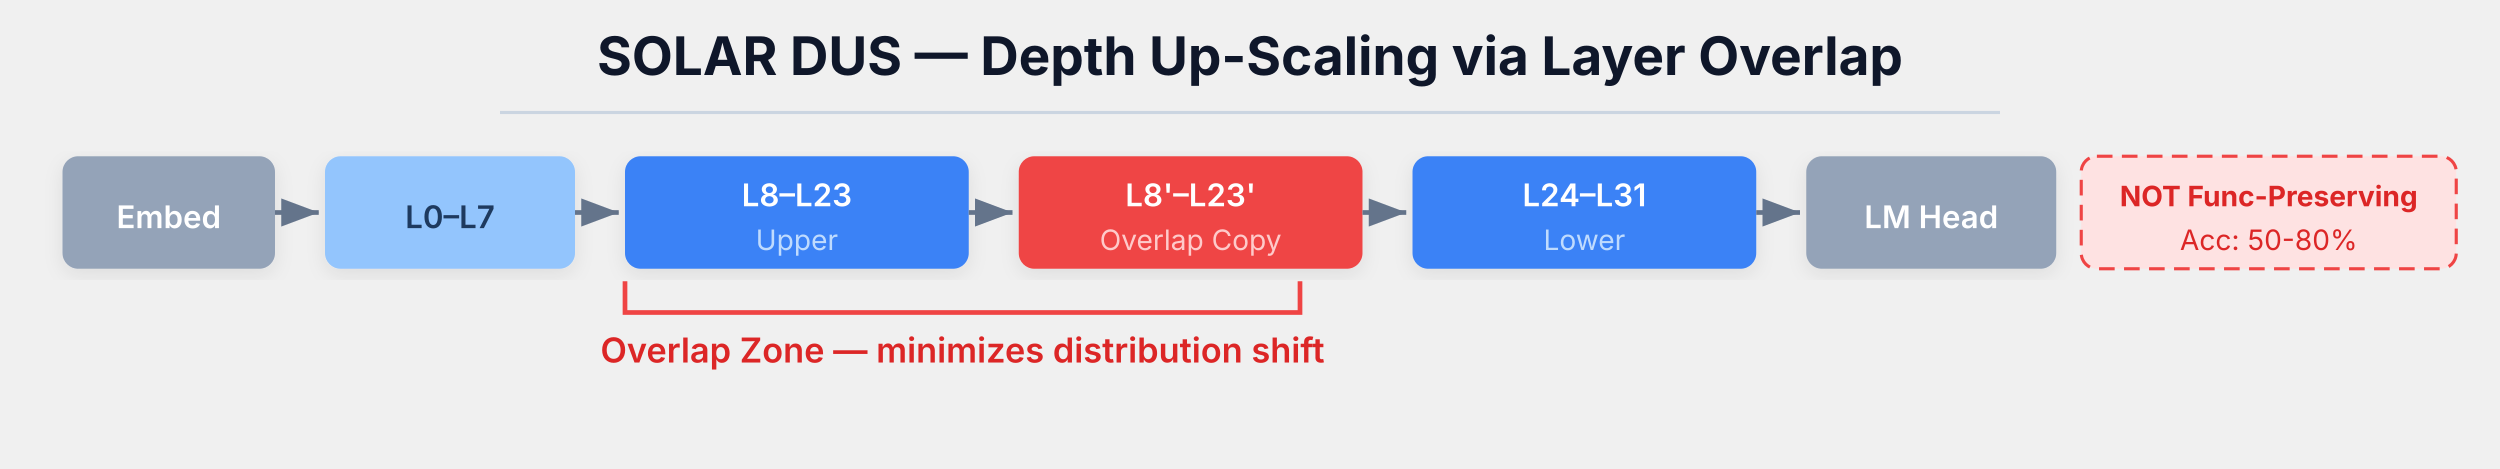
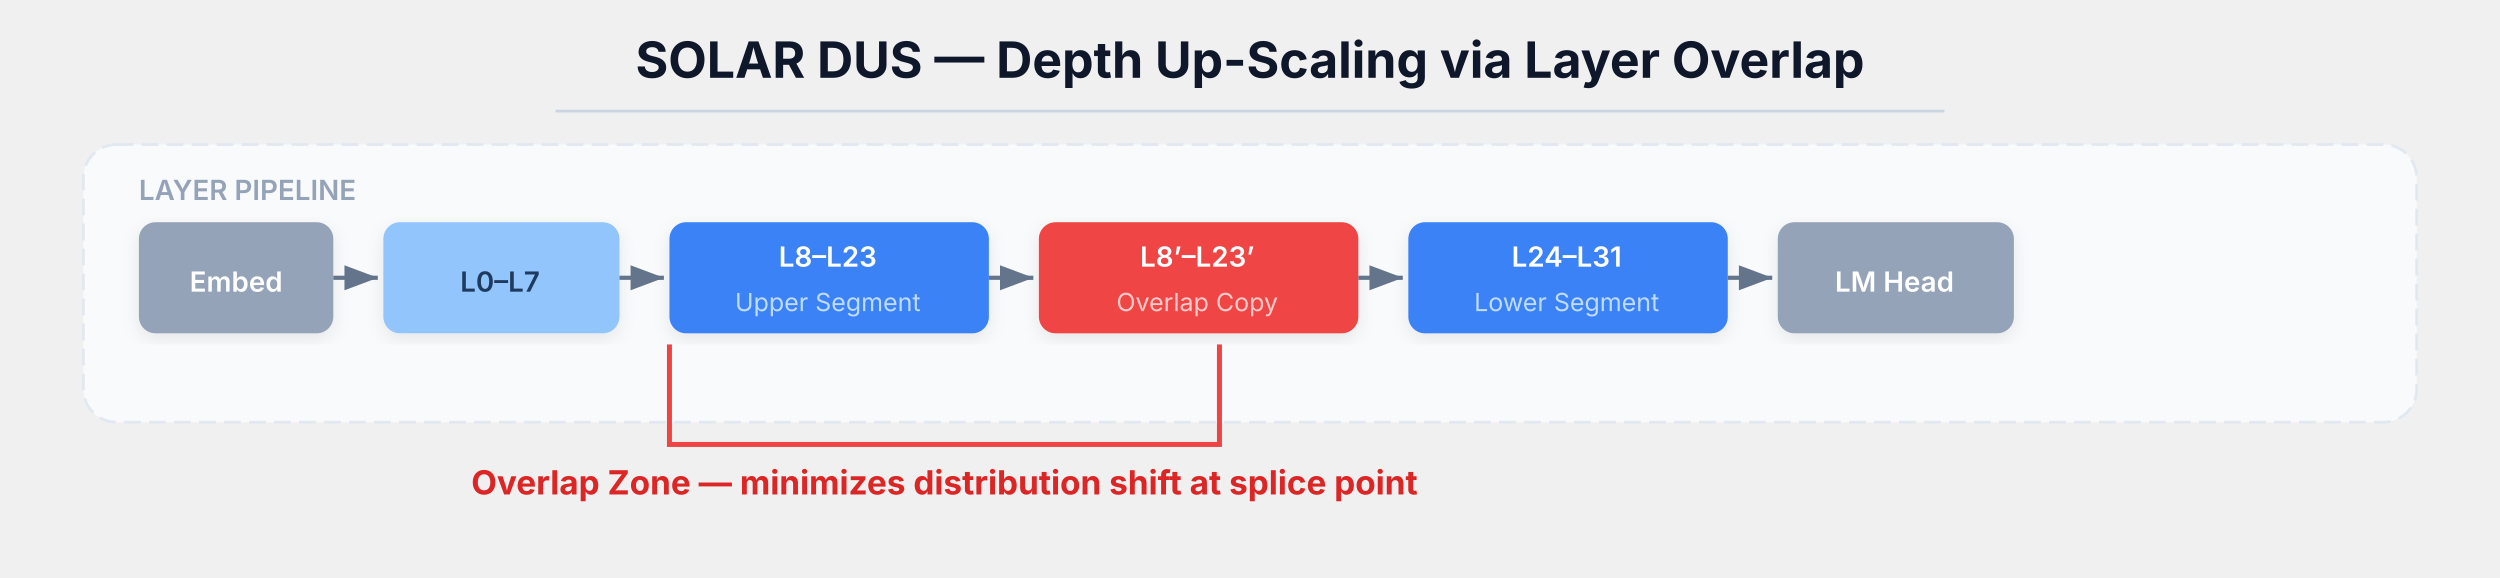
- <svg xmlns="http://www.w3.org/2000/svg" viewBox="0 0 800 150" font-family="system-ui,-apple-system,sans-serif">
+ <svg xmlns="http://www.w3.org/2000/svg" viewBox="0 0 900 208" font-family="system-ui,-apple-system,sans-serif">
  <defs>
    <marker id="ah" markerWidth="8" markerHeight="6" refX="8" refY="3" orient="auto">
      <path d="M0,0 L8,3 L0,6Z" fill="#64748B" />
    </marker>
    <marker id="ag" markerWidth="8" markerHeight="6" refX="8" refY="3" orient="auto">
      <path d="M0,0 L8,3 L0,6Z" fill="#10B981" />
    </marker>
    <marker id="ar" markerWidth="8" markerHeight="6" refX="8" refY="3" orient="auto">
      <path d="M0,0 L8,3 L0,6Z" fill="#EF4444" />
    </marker>
+     <marker id="ap" markerWidth="8" markerHeight="6" refX="8" refY="3" orient="auto">
+       <path d="M0,0 L8,3 L0,6Z" fill="#7C3AED" />
+     </marker>
    <linearGradient id="ig" x1="0" y1="0" x2="0" y2="1">
      <stop offset="0%" stop-color="#FFF7ED" />
      <stop offset="100%" stop-color="#FFEDD5" />
    </linearGradient>
+     <pattern id="noise" width="6" height="6" patternUnits="userSpaceOnUse">
+       <circle cx="1" cy="1" r=".7" fill="#EF4444" opacity=".5" />
+       <circle cx="4" cy="4" r=".7" fill="#EF4444" opacity=".5" />
+     </pattern>
+     <pattern id="zp" width="8" height="8" patternUnits="userSpaceOnUse">
+       <rect width="8" height="8" fill="#FEF2F2" />
+       <line x1="0" y1="8" x2="8" y2="0" stroke="#FECACA" stroke-width=".8" />
+     </pattern>
    <filter id="sh">
-       <feDropShadow dx="0" dy="2" stdDeviation="3" flood-opacity="0.08" />
+       <feDropShadow dx="0" dy="2" stdDeviation="3" flood-opacity=".08" />
    </filter>
  </defs>
-   <text x="400" y="24" text-anchor="middle" font-size="17" font-weight="700" fill="#0F172A">SOLAR DUS — Depth Up-Scaling via Layer Overlap</text>
-   <line x1="160" y1="36" x2="640" y2="36" stroke="#CBD5E1" />
-   <g transform="translate(20,50)">
-     <rect x="0" y="0" width="68" height="36" rx="5" fill="#94A3B8" filter="url(#sh)" />
-     <text x="34" y="23" text-anchor="middle" font-size="10" fill="#fff" font-weight="600">Embed</text>
-     <line x1="68" y1="18" x2="82" y2="18" stroke="#64748B" stroke-width="1.5" marker-end="url(#ah)" />
-     <rect x="84" y="0" width="80" height="36" rx="5" fill="#93C5FD" filter="url(#sh)" />
-     <text x="124" y="23" text-anchor="middle" font-size="10" fill="#1E3A5F" font-weight="600">L0–L7</text>
-     <line x1="164" y1="18" x2="178" y2="18" stroke="#64748B" stroke-width="1.5" marker-end="url(#ah)" />
-     <rect x="180" y="0" width="110" height="36" rx="5" fill="#3B82F6" filter="url(#sh)" />
-     <text x="235" y="16" text-anchor="middle" font-size="10" fill="#fff" font-weight="600">L8–L23</text>
-     <text x="235" y="30" text-anchor="middle" font-size="9" fill="#BFDBFE">Upper</text>
-     <line x1="290" y1="18" x2="304" y2="18" stroke="#64748B" stroke-width="1.5" marker-end="url(#ah)" />
-     <rect x="306" y="0" width="110" height="36" rx="5" fill="#EF4444" filter="url(#sh)" />
-     <text x="361" y="16" text-anchor="middle" font-size="10" fill="#fff" font-weight="600">L8'–L23'</text>
-     <text x="361" y="30" text-anchor="middle" font-size="9" fill="#FECACA">Overlap Copy</text>
-     <line x1="416" y1="18" x2="430" y2="18" stroke="#64748B" stroke-width="1.5" marker-end="url(#ah)" />
-     <rect x="432" y="0" width="110" height="36" rx="5" fill="#3B82F6" filter="url(#sh)" />
-     <text x="487" y="16" text-anchor="middle" font-size="10" fill="#fff" font-weight="600">L24–L31</text>
-     <text x="487" y="30" text-anchor="middle" font-size="9" fill="#BFDBFE">Lower</text>
-     <line x1="542" y1="18" x2="556" y2="18" stroke="#64748B" stroke-width="1.5" marker-end="url(#ah)" />
-     <rect x="558" y="0" width="80" height="36" rx="5" fill="#94A3B8" filter="url(#sh)" />
-     <text x="598" y="23" text-anchor="middle" font-size="10" fill="#fff" font-weight="600">LM Head</text>
-     <rect x="646" y="0" width="120" height="36" rx="5" fill="#FEE2E2" stroke="#EF4444" stroke-dasharray="5,3" />
-     <text x="706" y="16" text-anchor="middle" font-size="9" fill="#DC2626" font-weight="700">NOT Func-Preserving</text>
-     <text x="706" y="30" text-anchor="middle" font-size="9" fill="#DC2626">Acc: 50-80%</text>
+   <text x="450" y="28" text-anchor="middle" font-size="18" font-weight="700" fill="#0F172A">SOLAR DUS — Depth Up-Scaling via Layer Overlap</text>
+   <line x1="200" y1="40" x2="700" y2="40" stroke="#CBD5E1" />
+   <rect x="30" y="52" width="840" height="100" rx="12" fill="#F8FAFC" stroke="#E2E8F0" stroke-dasharray="6,3" />
+   <text x="50" y="72" font-size="10" fill="#94A3B8" font-weight="600">LAYER PIPELINE</text>
+   <g transform="translate(50,80)">
+     <rect x="0" y="0" width="70" height="40" rx="6" fill="#94A3B8" filter="url(#sh)" />
+     <text x="35" y="25" text-anchor="middle" font-size="10" fill="#fff" font-weight="600">Embed</text>
+     <line x1="70" y1="20" x2="86" y2="20" stroke="#64748B" stroke-width="1.5" marker-end="url(#ah)" />
+     <rect x="88" y="0" width="85" height="40" rx="6" fill="#93C5FD" filter="url(#sh)" />
+     <text x="130" y="25" text-anchor="middle" font-size="10" fill="#1E3A5F" font-weight="600">L0–L7</text>
+     <line x1="173" y1="20" x2="189" y2="20" stroke="#64748B" stroke-width="1.5" marker-end="url(#ah)" />
+     <rect x="191" y="0" width="115" height="40" rx="6" fill="#3B82F6" filter="url(#sh)" />
+     <text x="248" y="16" text-anchor="middle" font-size="10" fill="#fff" font-weight="600">L8–L23</text>
+     <text x="248" y="32" text-anchor="middle" font-size="9" fill="#BFDBFE">Upper Segment</text>
+     <line x1="306" y1="20" x2="322" y2="20" stroke="#64748B" stroke-width="1.5" marker-end="url(#ah)" />
+     <rect x="324" y="0" width="115" height="40" rx="6" fill="#EF4444" filter="url(#sh)" />
+     <text x="381" y="16" text-anchor="middle" font-size="10" fill="#fff" font-weight="600">L8ʼ–L23ʼ</text>
+     <text x="381" y="32" text-anchor="middle" font-size="9" fill="#FECACA">Overlap Copy</text>
+     <line x1="439" y1="20" x2="455" y2="20" stroke="#64748B" stroke-width="1.5" marker-end="url(#ah)" />
+     <rect x="457" y="0" width="115" height="40" rx="6" fill="#3B82F6" filter="url(#sh)" />
+     <text x="514" y="16" text-anchor="middle" font-size="10" fill="#fff" font-weight="600">L24–L31</text>
+     <text x="514" y="32" text-anchor="middle" font-size="9" fill="#BFDBFE">Lower Segment</text>
+     <line x1="572" y1="20" x2="588" y2="20" stroke="#64748B" stroke-width="1.5" marker-end="url(#ah)" />
+     <rect x="590" y="0" width="85" height="40" rx="6" fill="#94A3B8" filter="url(#sh)" />
+     <text x="632" y="25" text-anchor="middle" font-size="10" fill="#fff" font-weight="600">LM Head</text>
  </g>
-   <path d="M200,90 L200,100 L416,100 L416,90" stroke="#EF4444" stroke-width="1.5" fill="none" />
-   <text x="308" y="116" text-anchor="middle" font-size="11" fill="#DC2626" font-weight="600">Overlap Zone — minimizes distribution shift</text>
+   <path d="M241,124 L241,160 L439,160 L439,124" stroke="#EF4444" stroke-width="1.8" fill="none" />
+   <text x="340" y="178" text-anchor="middle" font-size="12" fill="#DC2626" font-weight="700">Overlap Zone — minimizes distribution shift at splice point</text>
</svg>
